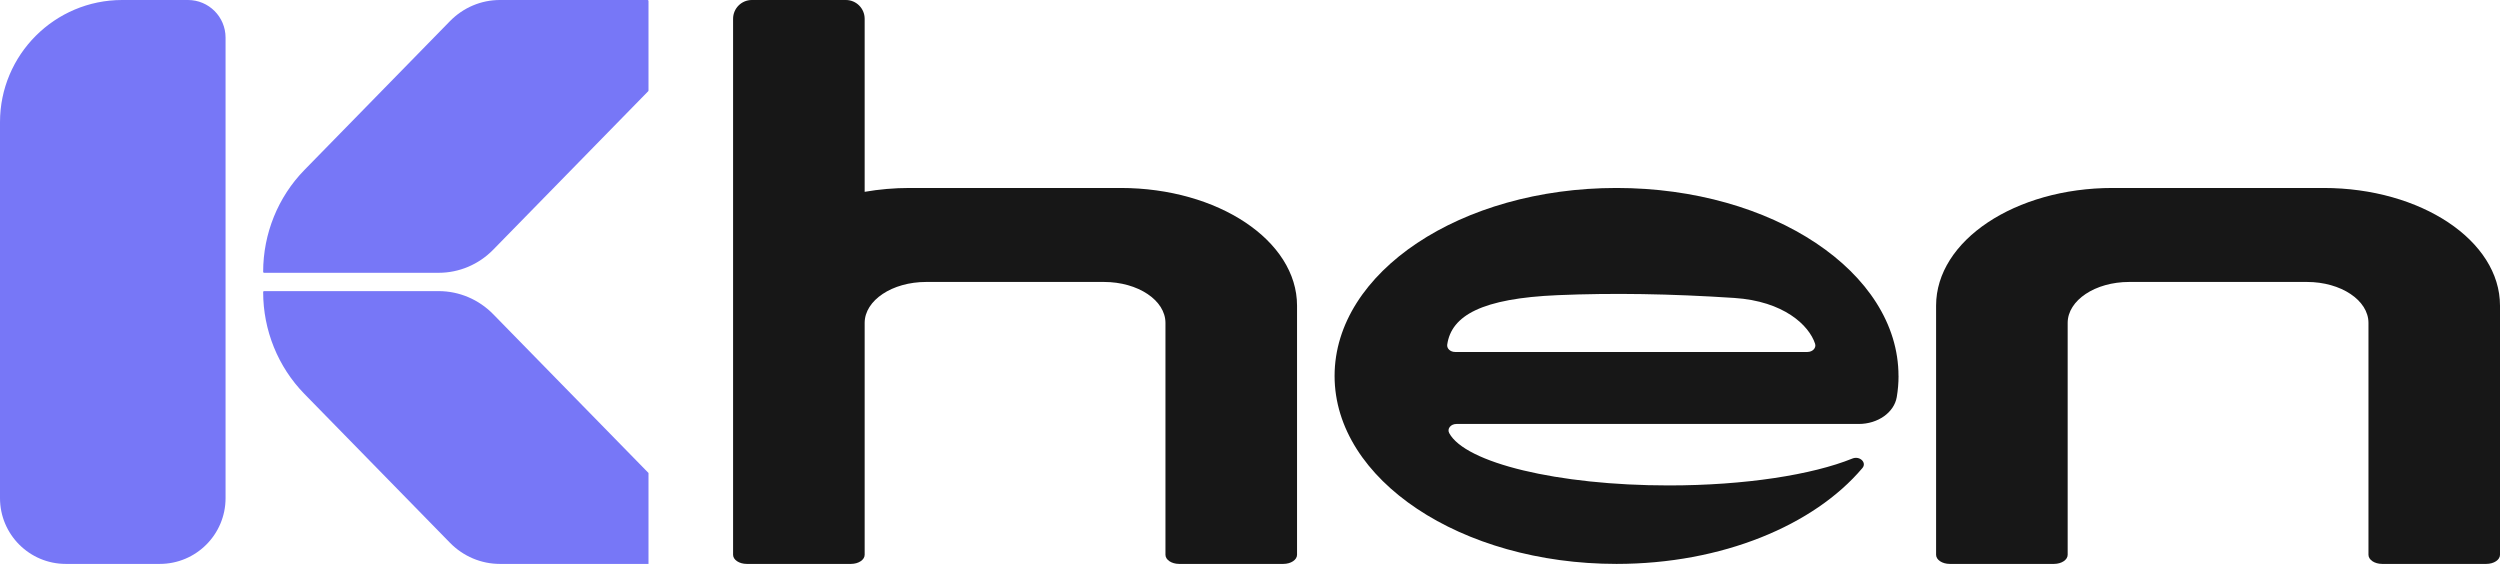
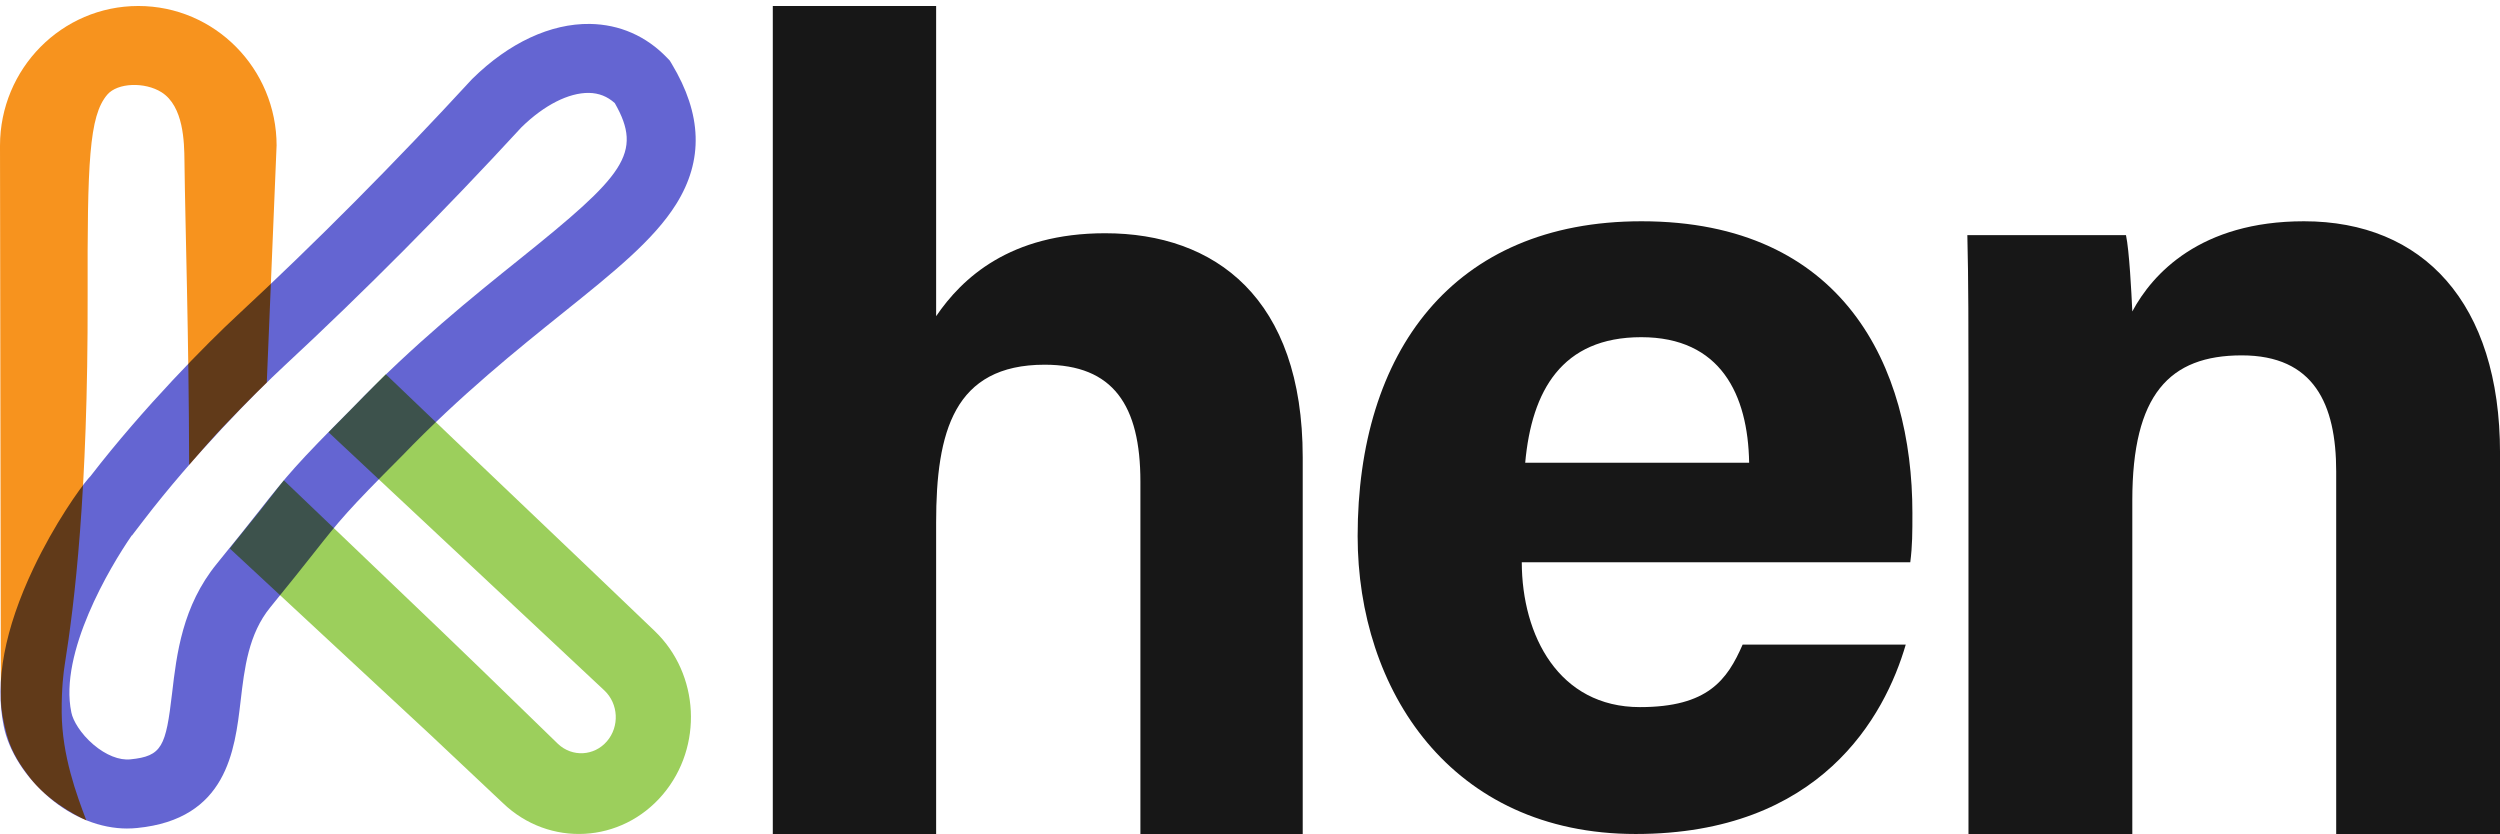
- <svg xmlns="http://www.w3.org/2000/svg" viewBox="0 0 532 120">
-   <g fill="#7777F7">
-     <path d="M26,0h14C44.420,0,48,3.58,48,8v98c0,7.73-6.27,14-14,14H14C6.27,120,0,113.73,0,106V26C0,11.65,11.65,0,26,0Z" />
-     <path d="M56,57.85h0c0-8.13,3.16-15.930,8.78-21.680l30.97-31.67c2.82-2.88,6.63-4.5,10.62-4.5h31.44c.11,0,.19.09.19.2v19.07c0,.05-.02.1-.06.14l-32.98,33.72c-3.08,3.15-7.25,4.92-11.61,4.92h-37.16c-.11,0-.19-.09-.19-.2Z" />
-     <path d="M56,62.15h0c0,8.13,3.16,15.93,8.78,21.68l30.97,31.67c2.82,2.88,6.63,4.5,10.62,4.5h31.63v-19.35l-33.04-33.78c-3.08-3.15-7.25-4.92-11.61-4.92h-37.16c-.11,0-.19.09-.19.2Z" />
+ <svg xmlns="http://www.w3.org/2000/svg" viewBox="0 0 905.8 302.17">
+   <g style="isolation:isolate">
+     <path fill="#f7931e" style="mix-blend-mode:multiply" d="M100.21,52.82l-3.55,85.78c-6.27,6.04-11.58,11.630-14.85,15.01-4.4,4.54-9.27,10.21-13.28,14.82-.11-47.11-1.39-84.88-1.7-110.32-.08-6.41-.23-19.61-8.330-24.7-6.05-3.8-15.92-3.45-19.62.87-6.64,7.74-7.24,24.6-7.13,73.14.17,71.28-4.77,111.33-8.31,133.53-.37,2.35-1.16,8.2-1.09,17.19.12,15.68,5.43,29.87,8.93,39.11-4.8-2.27-14.91-7.72-21.31-16.63-1.76-2.45-5.54-7.19-7.56-14.57-1.36-4.97-2-9.22-2.09-12.27C.2,186.79.1,119.8,0,52.82,0,24.85,22.43,2.17,50.11,2.17s50.11,22.67,50.11,50.64Z" />
+     <path fill="#9ccf5c" d="M102.83,174.02c29.27,28.08,54.47,51.94,71.6,68.57,16.14,15.68,25.98,25.28,27.77,26.97,5.14,4.82,13.05,4.4,17.68-.95,4.64-5.36,4.23-13.63-.92-18.46-34.22-32.11-65.71-61.42-99.93-93.53,6.96-7.05,13.770-13.98,20.73-21.04,33.36,32.01,64.15,61.1,97.51,93.11,16.21,15.59,17.52,41.82,2.96,59.09h0c-15.06,17.86-41.27,19.29-58.04,3.17l-25.97-24.46-72.96-67.75c.46-.74,9.97-12.4,10.91-13.63" />
+     <path fill="#6465d2" style="mix-blend-mode:multiply" d="M46.14,300.19c-9.74,0-19.7-3.93-28.39-11.29-8.49-7.19-14.62-16.83-16.4-25.81-3.3-15.94.32-35.18,10.76-57.18,7.63-16.09,16.92-29.14,19.98-32.63.23-.26.45-.5.68-.73,19.190-24.89,42.43-48.32,53.25-58.33,28.54-26.5,57.07-55.2,84.78-85.31l.43-.44c13.18-12.97,28.29-20,42.5-19.8,10.75.16,20.43,4.4,27.98,12.28l.97,1.01.72,1.2c10.99,18.29,11.52,34.9,1.6,50.78-8.12,13-22.59,24.62-40.92,39.33-16.52,13.26-37.08,29.76-58.33,51.81l-.15.15c-19.93,20.01-22.23,22.91-31.89,35.14-3.8,4.81-8.54,10.8-15.75,19.64-7.94,9.71-9.38,22.04-10.78,33.97-2.11,18.07-5.01,42.81-37.49,46.02-1.18.12-2.37.18-3.56.18ZM47.74,193.99c-8.01,11.59-26.37,42.59-21.9,64.08l.03.14c.54,2.78,3.29,7.6,8.03,11.61,4.46,3.78,9.32,5.72,13.32,5.31,11.54-1.14,12.87-4.68,15.14-24.05,1.64-14.04,3.69-31.52,16.24-46.88,7.08-8.68,11.75-14.58,15.5-19.33,10.12-12.8,12.84-16.25,33.72-37.21,22.33-23.16,43.55-40.2,60.61-53.89,37.59-30.17,44.71-38.24,34.32-56.41-2.69-2.43-5.77-3.64-9.38-3.7-7.33-.08-16.19,4.41-24.39,12.41-28.08,30.5-57,59.59-85.96,86.47-10.37,9.6-32.77,32.2-51.06,56.07l-4.12,5.38h-.09Z" />
  </g>
  <g fill="#171717">
-     <path d="M404,80c0-22.09-26.86-40-60-40s-60,17.91-60,40,26.86,40,60,40c22.46,0,42.03-8.22,52.32-20.4.99-1.17-.58-2.66-2.14-2.02-8.51,3.45-22.83,5.72-39.06,5.720-23.71,0-43.34-4.83-46.73-11.14-.49-.92.32-1.94,1.55-1.94h85.6c4.07,0,7.53-2.44,8.09-5.72.25-1.48.38-2.98.38-4.5ZM309.65,74.9c-1.03,0-1.8-.74-1.68-1.57.89-6.18,7.36-9.84,23.52-10.52,11.56-.49,23.98-.3,37.54.59,10.55.68,15.94,5.82,17.22,9.75.29.88-.51,1.75-1.64,1.75h-74.96Z" />
-     <path d="M529.09,120c1.61,0,2.91-.87,2.91-1.94v-53.02c0-13.83-16.81-25.04-37.55-25.04h-44.89c-20.74,0-37.56,11.21-37.56,25.04v53.02c0,1.07,1.3,1.94,2.91,1.94h22.18c1.61,0,2.91-.87,2.91-1.94v-49.34c0-4.81,5.85-8.72,13.08-8.72h37.85c7.22,0,13.08,3.9,13.08,8.72v49.34c0,1.07,1.3,1.94,2.91,1.94h22.18Z" />
-     <path d="M238.45,40h-44.89c-3.3,0-6.51.29-9.56.82V4c0-2.21-1.79-4-4-4h-20c-2.21,0-4,1.79-4,4v114.06c0,1.07,1.3,1.94,2.91,1.94h22.18c1.61,0,2.91-.87,2.91-1.94v-49.34c0-4.81,5.85-8.72,13.08-8.72h37.85c7.22,0,13.08,3.9,13.08,8.72v49.34c0,1.07,1.3,1.94,2.91,1.94h22.18c1.61,0,2.91-.87,2.91-1.94v-53.02c0-13.83-16.81-25.04-37.55-25.04Z" />
+     <path d="M339.18,2.17v112.39c9.38-13.77,26.71-30.05,61.22-30.050,39.86,0,71.6,23.48,71.6,81.18v136.48h-58.81v-127.67c0-27.66-9.86-42.36-34.68-42.36-32.88,0-39.33,24.35-39.33,57.17v112.86h-59.18V2.17h59.18Z" />
+     <path d="M551.37,203.73c.05,26.54,13.41,52.47,42.81,52.47,24.59,0,31.61-9.82,37.21-22.65h59.1c-7.56,25.97-30.86,68.62-97.86,68.62s-100.73-52.25-100.73-107.92c0-66.55,34.34-114.08,102.84-114.08,73.25,0,98.16,52.71,98.16,105.67,0,7.18,0,11.84-.77,17.89h-140.76ZM633.75,167.66c-.41-24.7-10.33-45.49-39.1-45.49s-39.68,19.410-42.04,45.49h81.14Z" />
+     <path d="M713.22,139.86c0-18.44,0-38.63-.41-54.66h57.48c1.19,5.6,1.97,20.67,2.29,27.64,7.29-13.630,24.64-32.67,62.19-32.67,43.06,0,71.04,29.45,71.04,83.97v138.03h-59.36v-131.35c0-24.39-8.03-42.06-34.22-42.06s-39.65,14.19-39.65,52.5v120.91h-59.36v-162.31Z" />
  </g>
</svg>
